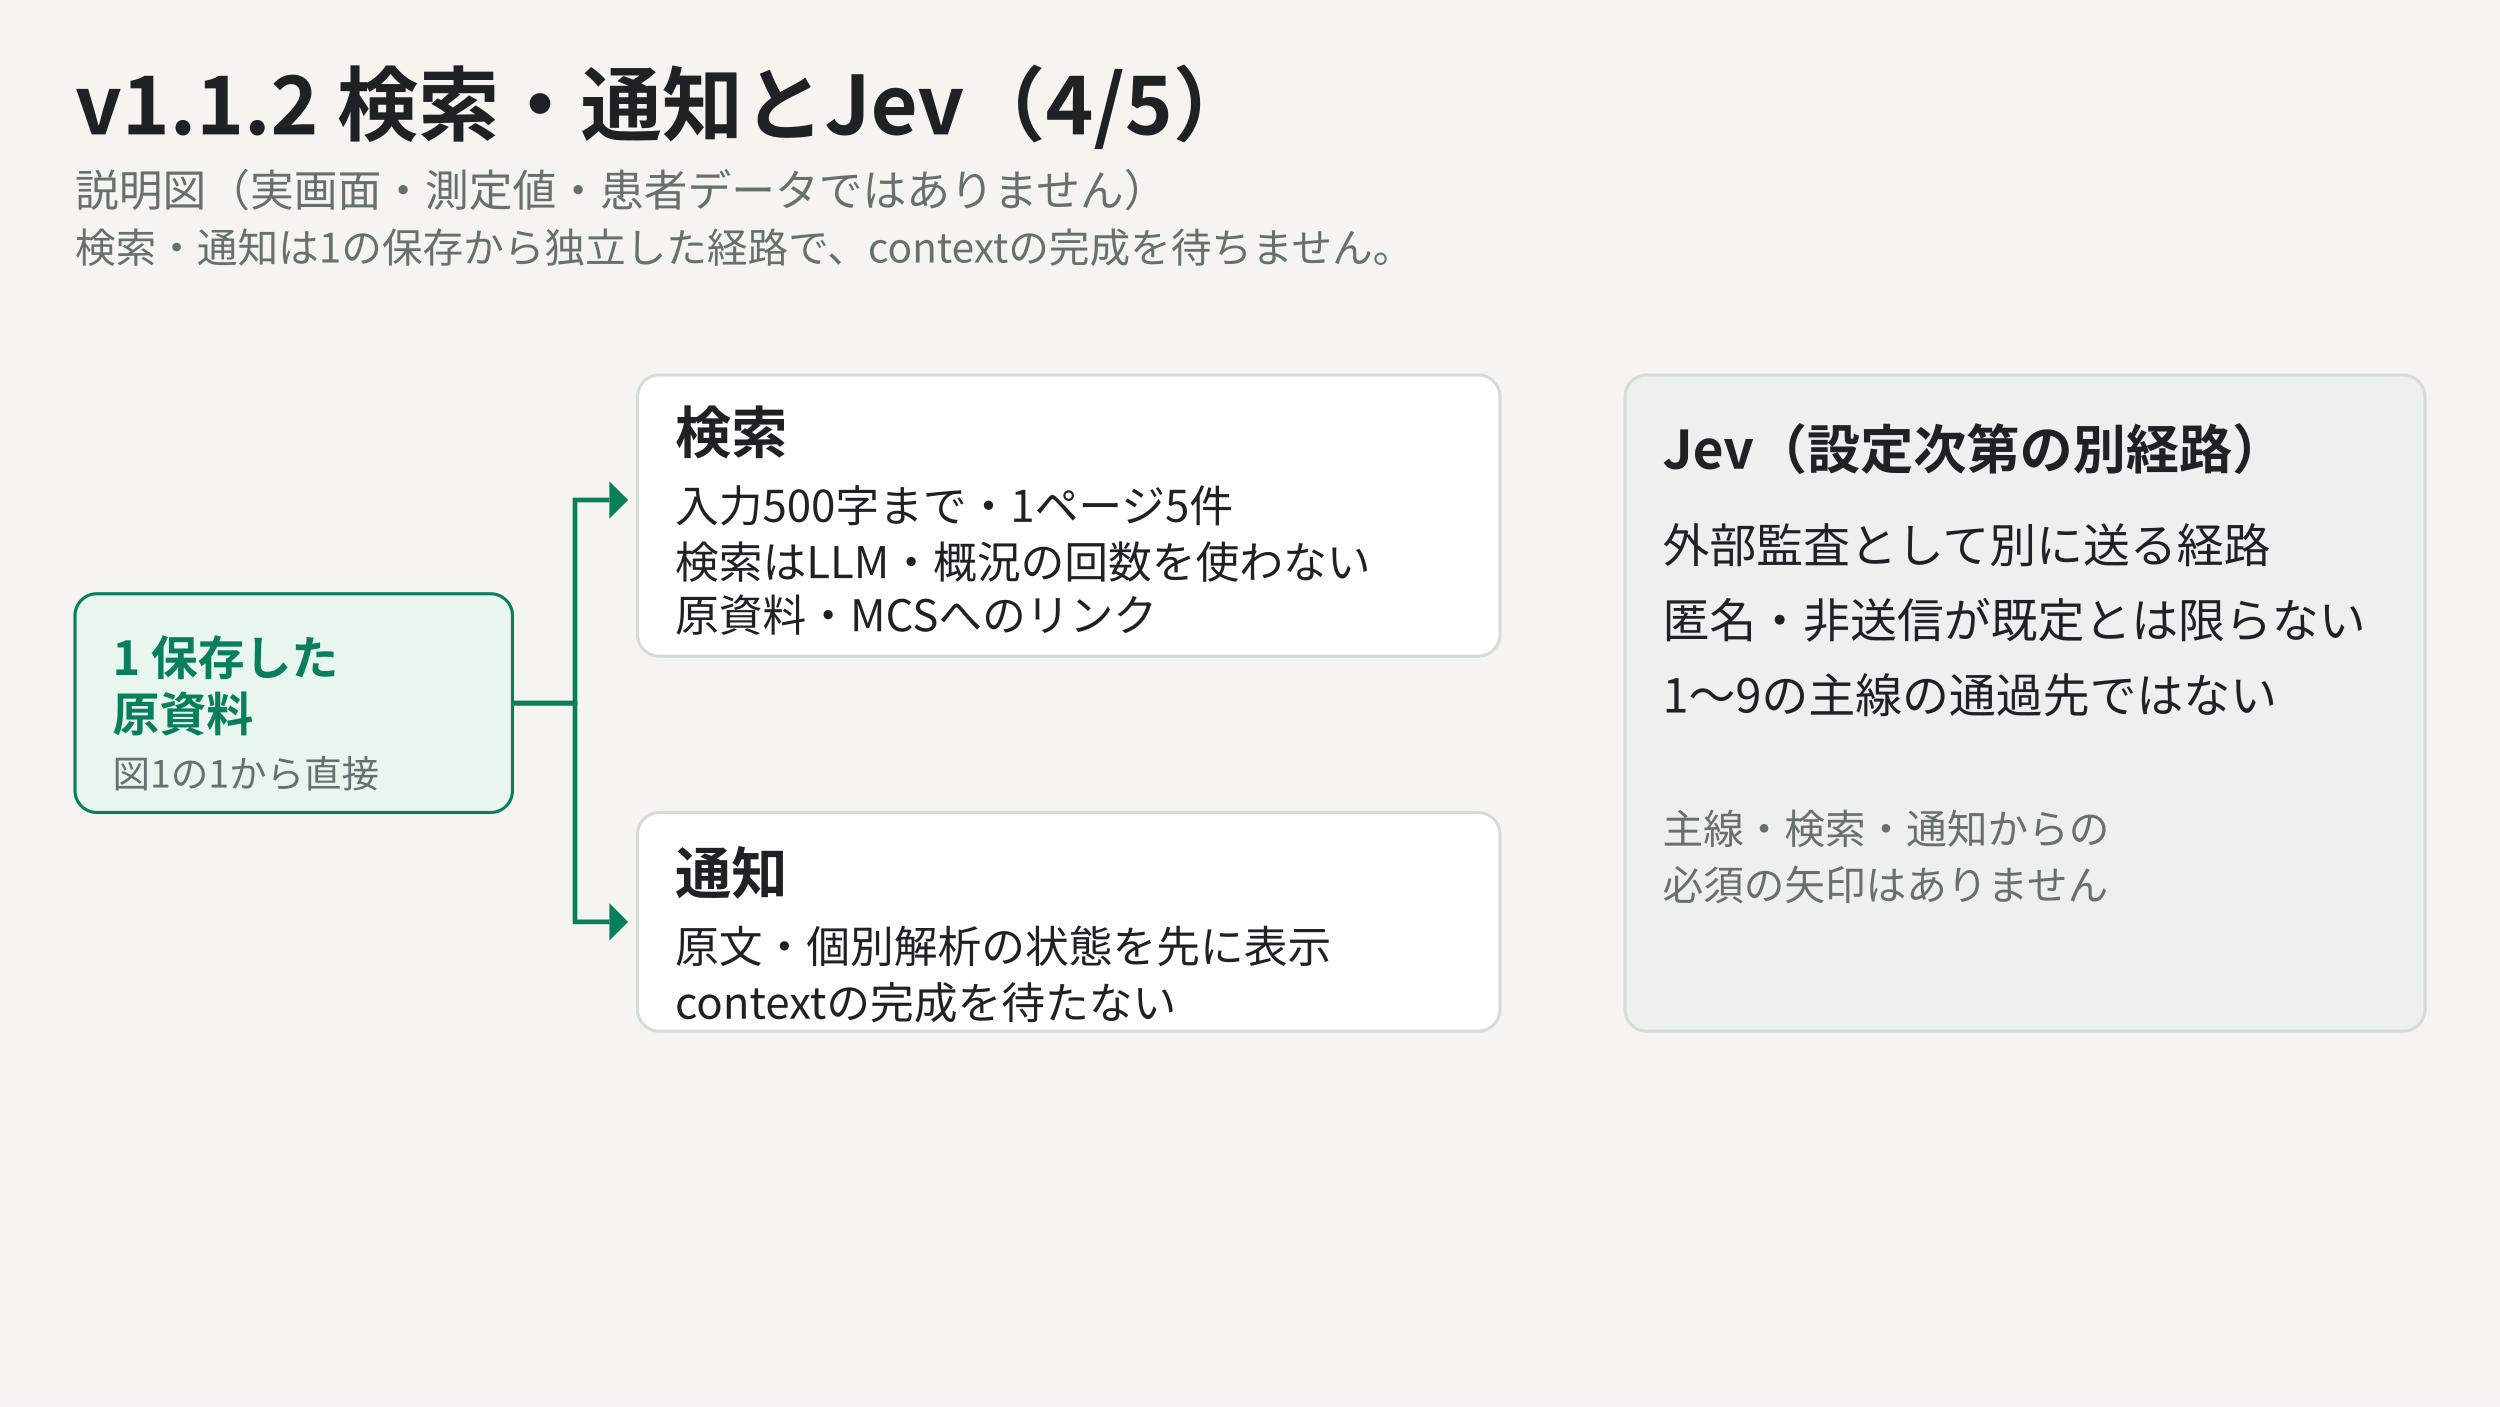
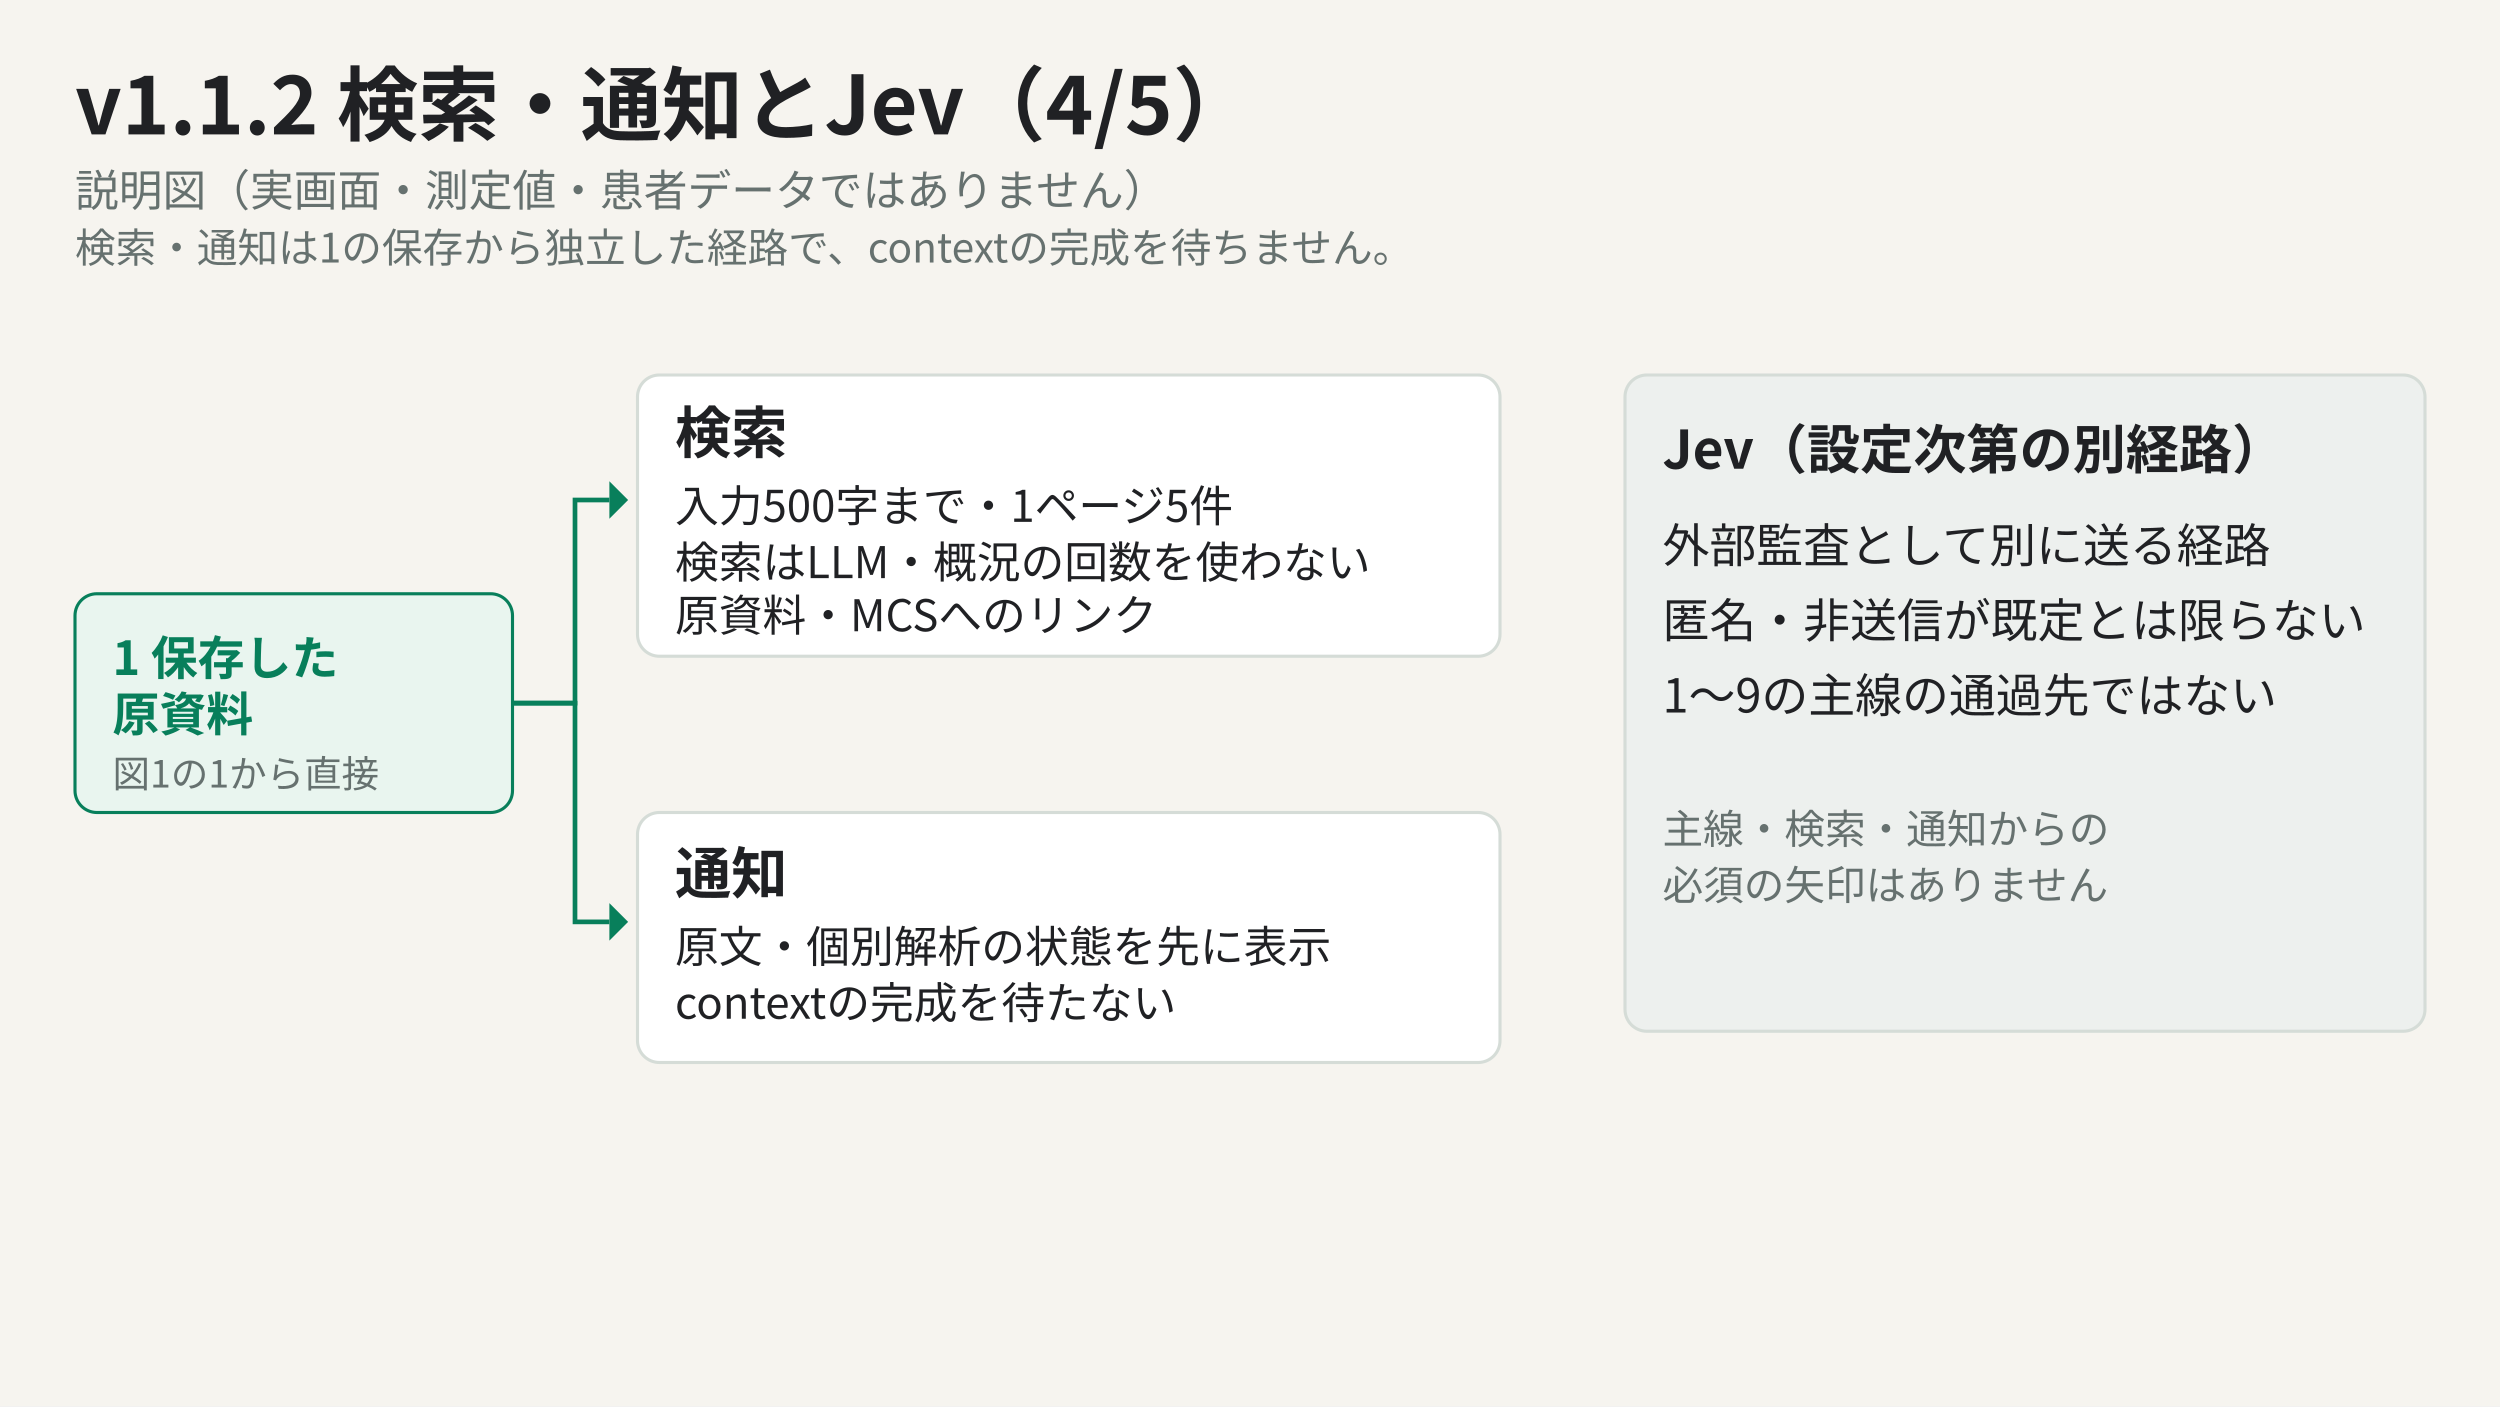
<svg xmlns="http://www.w3.org/2000/svg" viewBox="0 0 1600 900" width="1600" height="900" role="img" aria-labelledby="landscape-04-title landscape-04-desc" font-family="Noto Sans CJK JP,Hiragino Sans,Yu Gothic,Droid Sans Fallback,sans-serif">
  <rect width="1600" height="900" fill="#f6f4ef" />
  <text x="48" y="86" font-size="52" font-weight="700" fill="#202124">v1.1.2 検索・通知とJev（4/5）</text>
  <text x="48" y="132" font-size="28" font-weight="400" fill="#66716f">説明図（実画面・測定値・患者データではありません）</text>
  <text x="48" y="168" font-size="26" font-weight="400" fill="#66716f">検索・通知は1の保存から独立した経路で、contextの完成を待ちません。</text>
  <rect x="48" y="380" width="280" height="140" rx="14" fill="#e9f5ef" stroke="#087f5b" stroke-width="2" />
  <text x="72" y="432" font-size="30" font-weight="700" fill="#087f5b">1 保存した</text>
  <text x="72" y="468" font-size="30" font-weight="700" fill="#087f5b">原資料</text>
  <text x="72" y="504" font-size="24" font-weight="400" fill="#66716f">図1の1から直接</text>
  <path d="M328 450 H368 V320 H390" stroke="#087f5b" stroke-width="3" fill="none" />
  <path d="M390 308 L402 320 L390 332 Z" fill="#087f5b" />
  <path d="M328 450 H368 V590 H390" stroke="#087f5b" stroke-width="3" fill="none" />
  <path d="M390 578 L402 590 L390 602 Z" fill="#087f5b" />
  <rect x="408" y="240" width="552" height="180" rx="14" fill="#ffffff" stroke="#d5dcd7" stroke-width="2" />
  <text x="432" y="290" font-size="36" font-weight="700" fill="#202124">検索</text>
  <text x="432" y="334" font-size="28" font-weight="400" fill="#202124">入力500字まで・1ページ5件</text>
  <text x="432" y="370" font-size="28" font-weight="400" fill="#202124">検索はLLM・概況の回数を使わない</text>
  <text x="432" y="404" font-size="28" font-weight="400" fill="#202124">原資料・MCSへのリンク</text>
-   <rect x="408" y="520" width="552" height="140" rx="14" fill="#ffffff" stroke="#d5dcd7" stroke-width="2" />
+   <rect x="408" y="520" width="552" height="160" rx="14" fill="#ffffff" stroke="#d5dcd7" stroke-width="2" />
  <text x="432" y="572" font-size="36" font-weight="700" fill="#202124">通知</text>
  <text x="432" y="616" font-size="28" font-weight="400" fill="#202124">原文・個別解析の状態を先に表示</text>
  <text x="432" y="652" font-size="28" font-weight="400" fill="#202124">contextの完成を待たない</text>
  <rect x="1040" y="240" width="512" height="420" rx="14" fill="#edf0ee" stroke="#d5dcd7" stroke-width="2" />
  <text x="1064" y="300" font-size="34" font-weight="700" fill="#202124">Jev（設定次第の別経路）</text>
  <text x="1064" y="360" font-size="30" font-weight="400" fill="#202124">外部監査として別に送る経路</text>
  <text x="1064" y="408" font-size="30" font-weight="400" fill="#202124">匿名・非送信が既定とは限らない</text>
  <text x="1064" y="456" font-size="30" font-weight="400" fill="#202124">1〜9の主線の通過先ではない</text>
  <text x="1064" y="540" font-size="26" font-weight="400" fill="#66716f">主線・検索・通知からの</text>
  <text x="1064" y="576" font-size="26" font-weight="400" fill="#66716f">必須の矢印はありません</text>
</svg>
